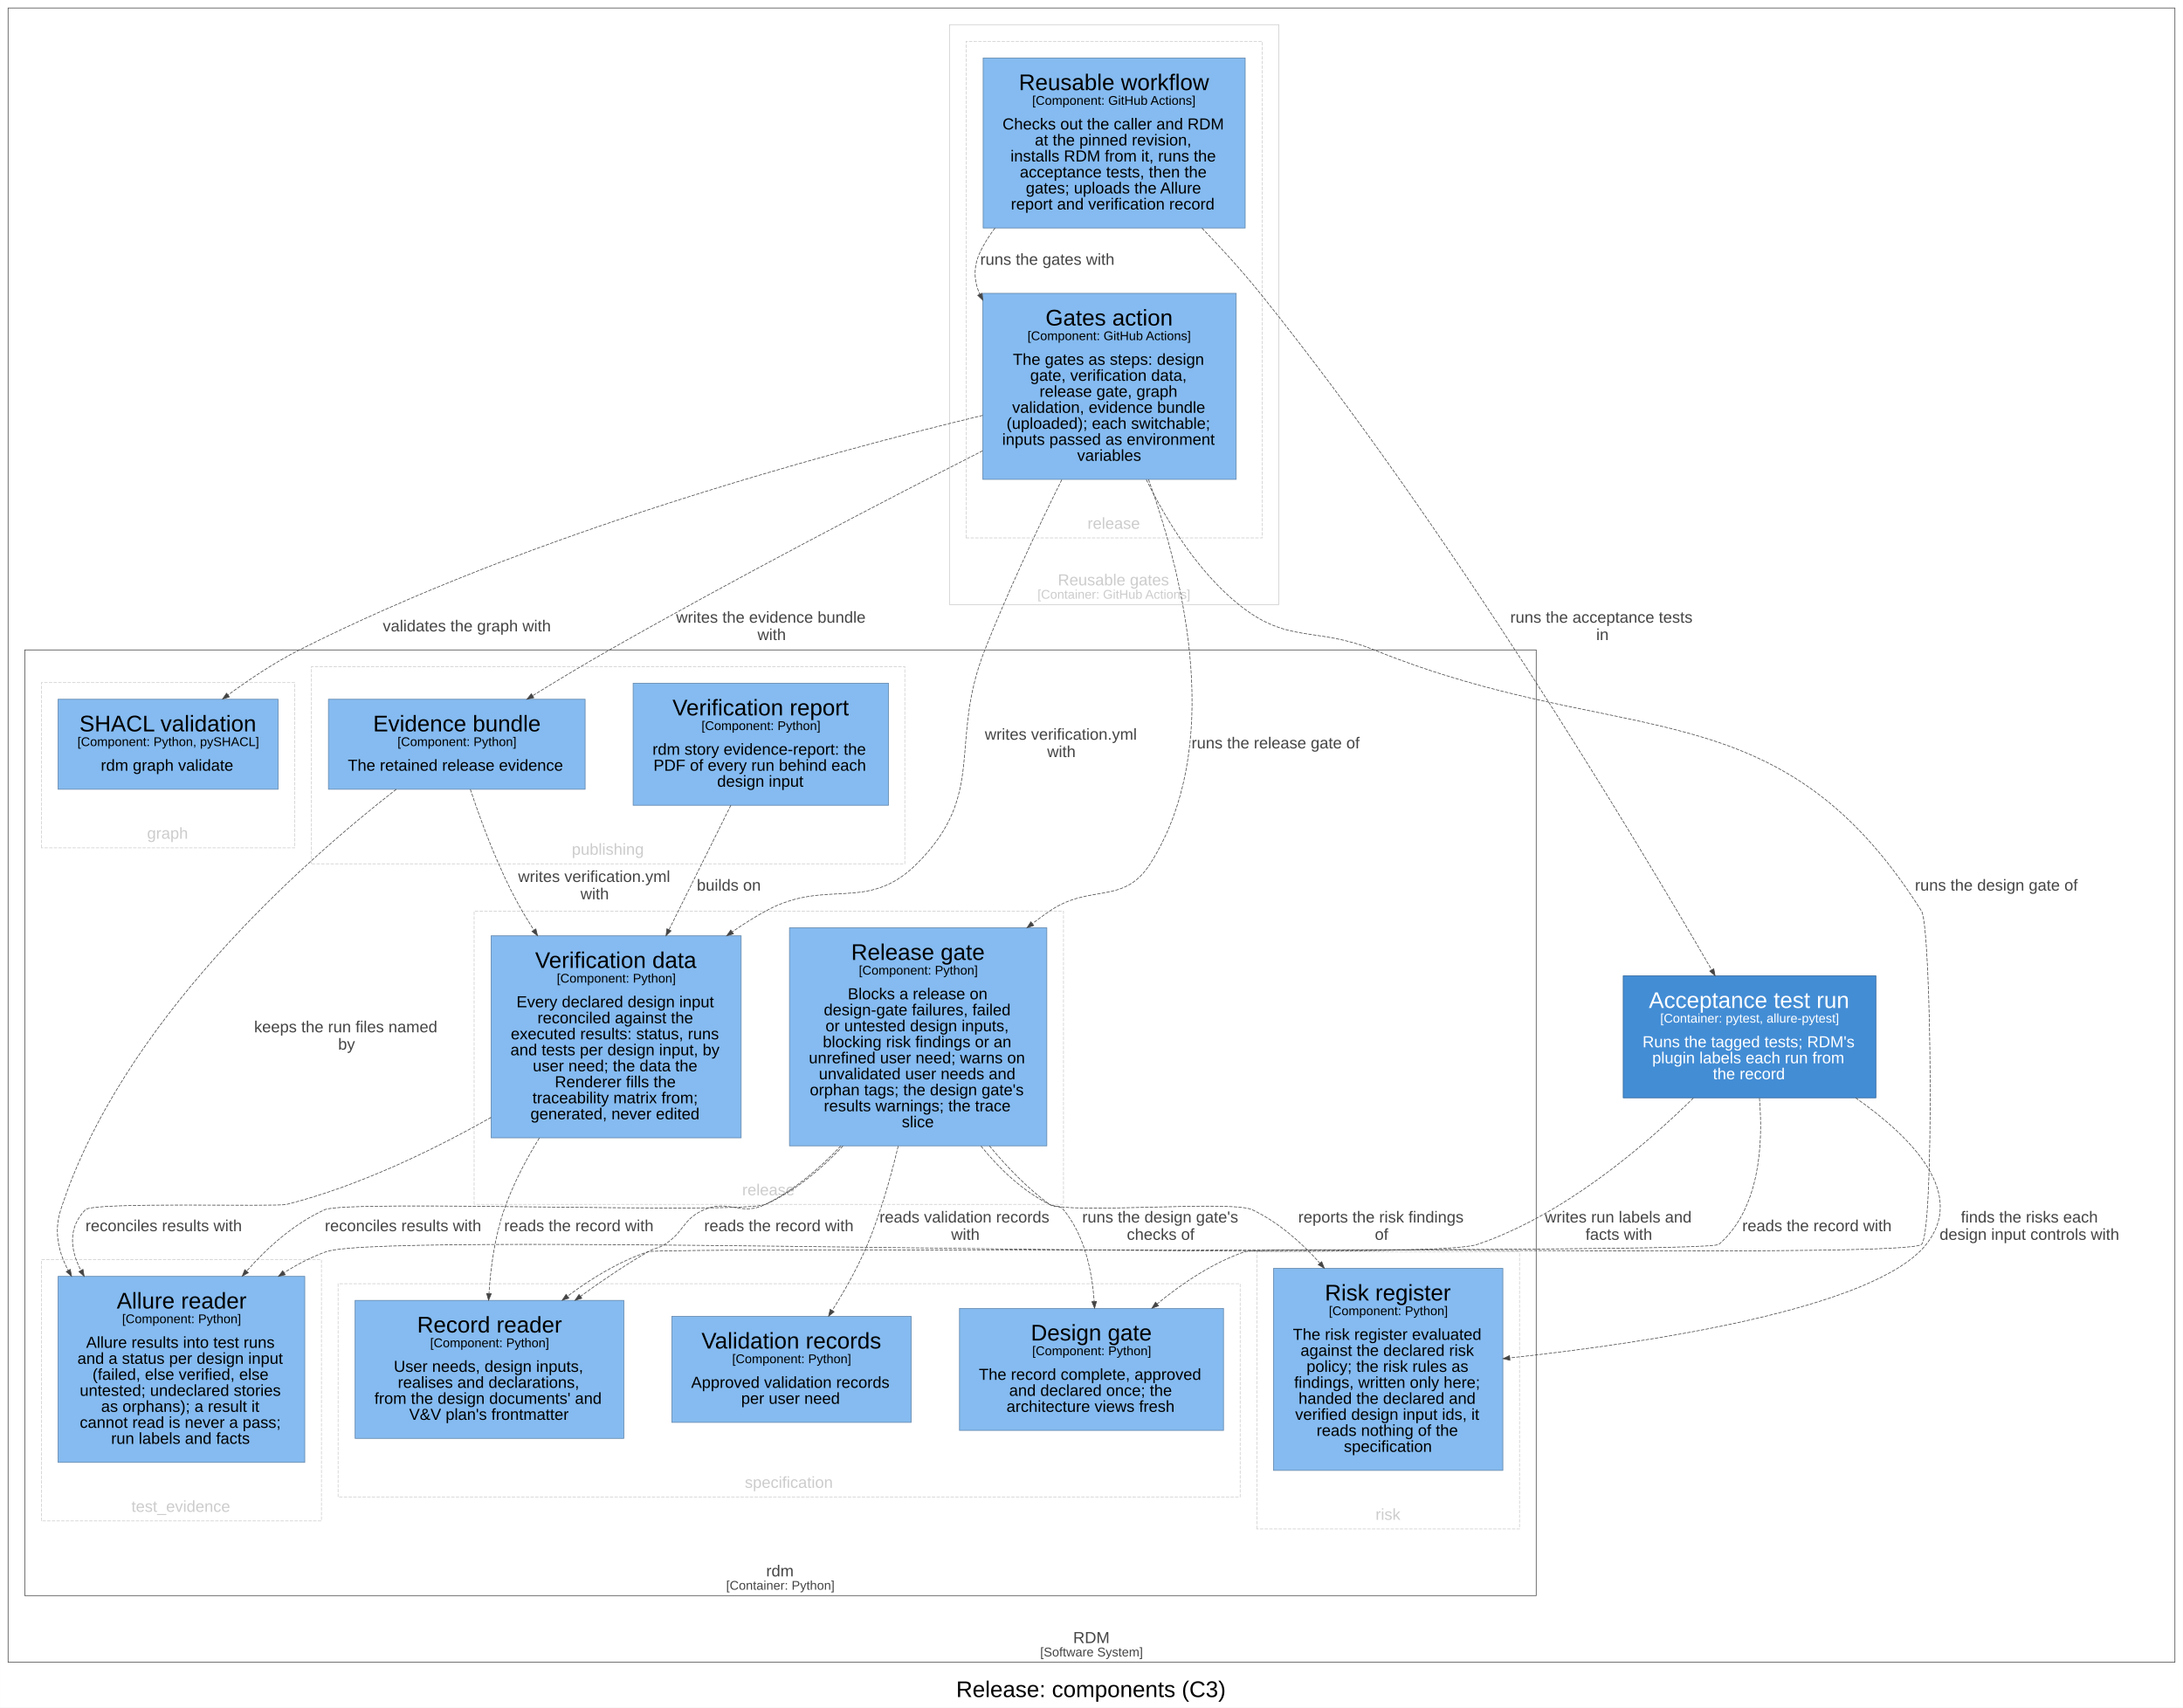
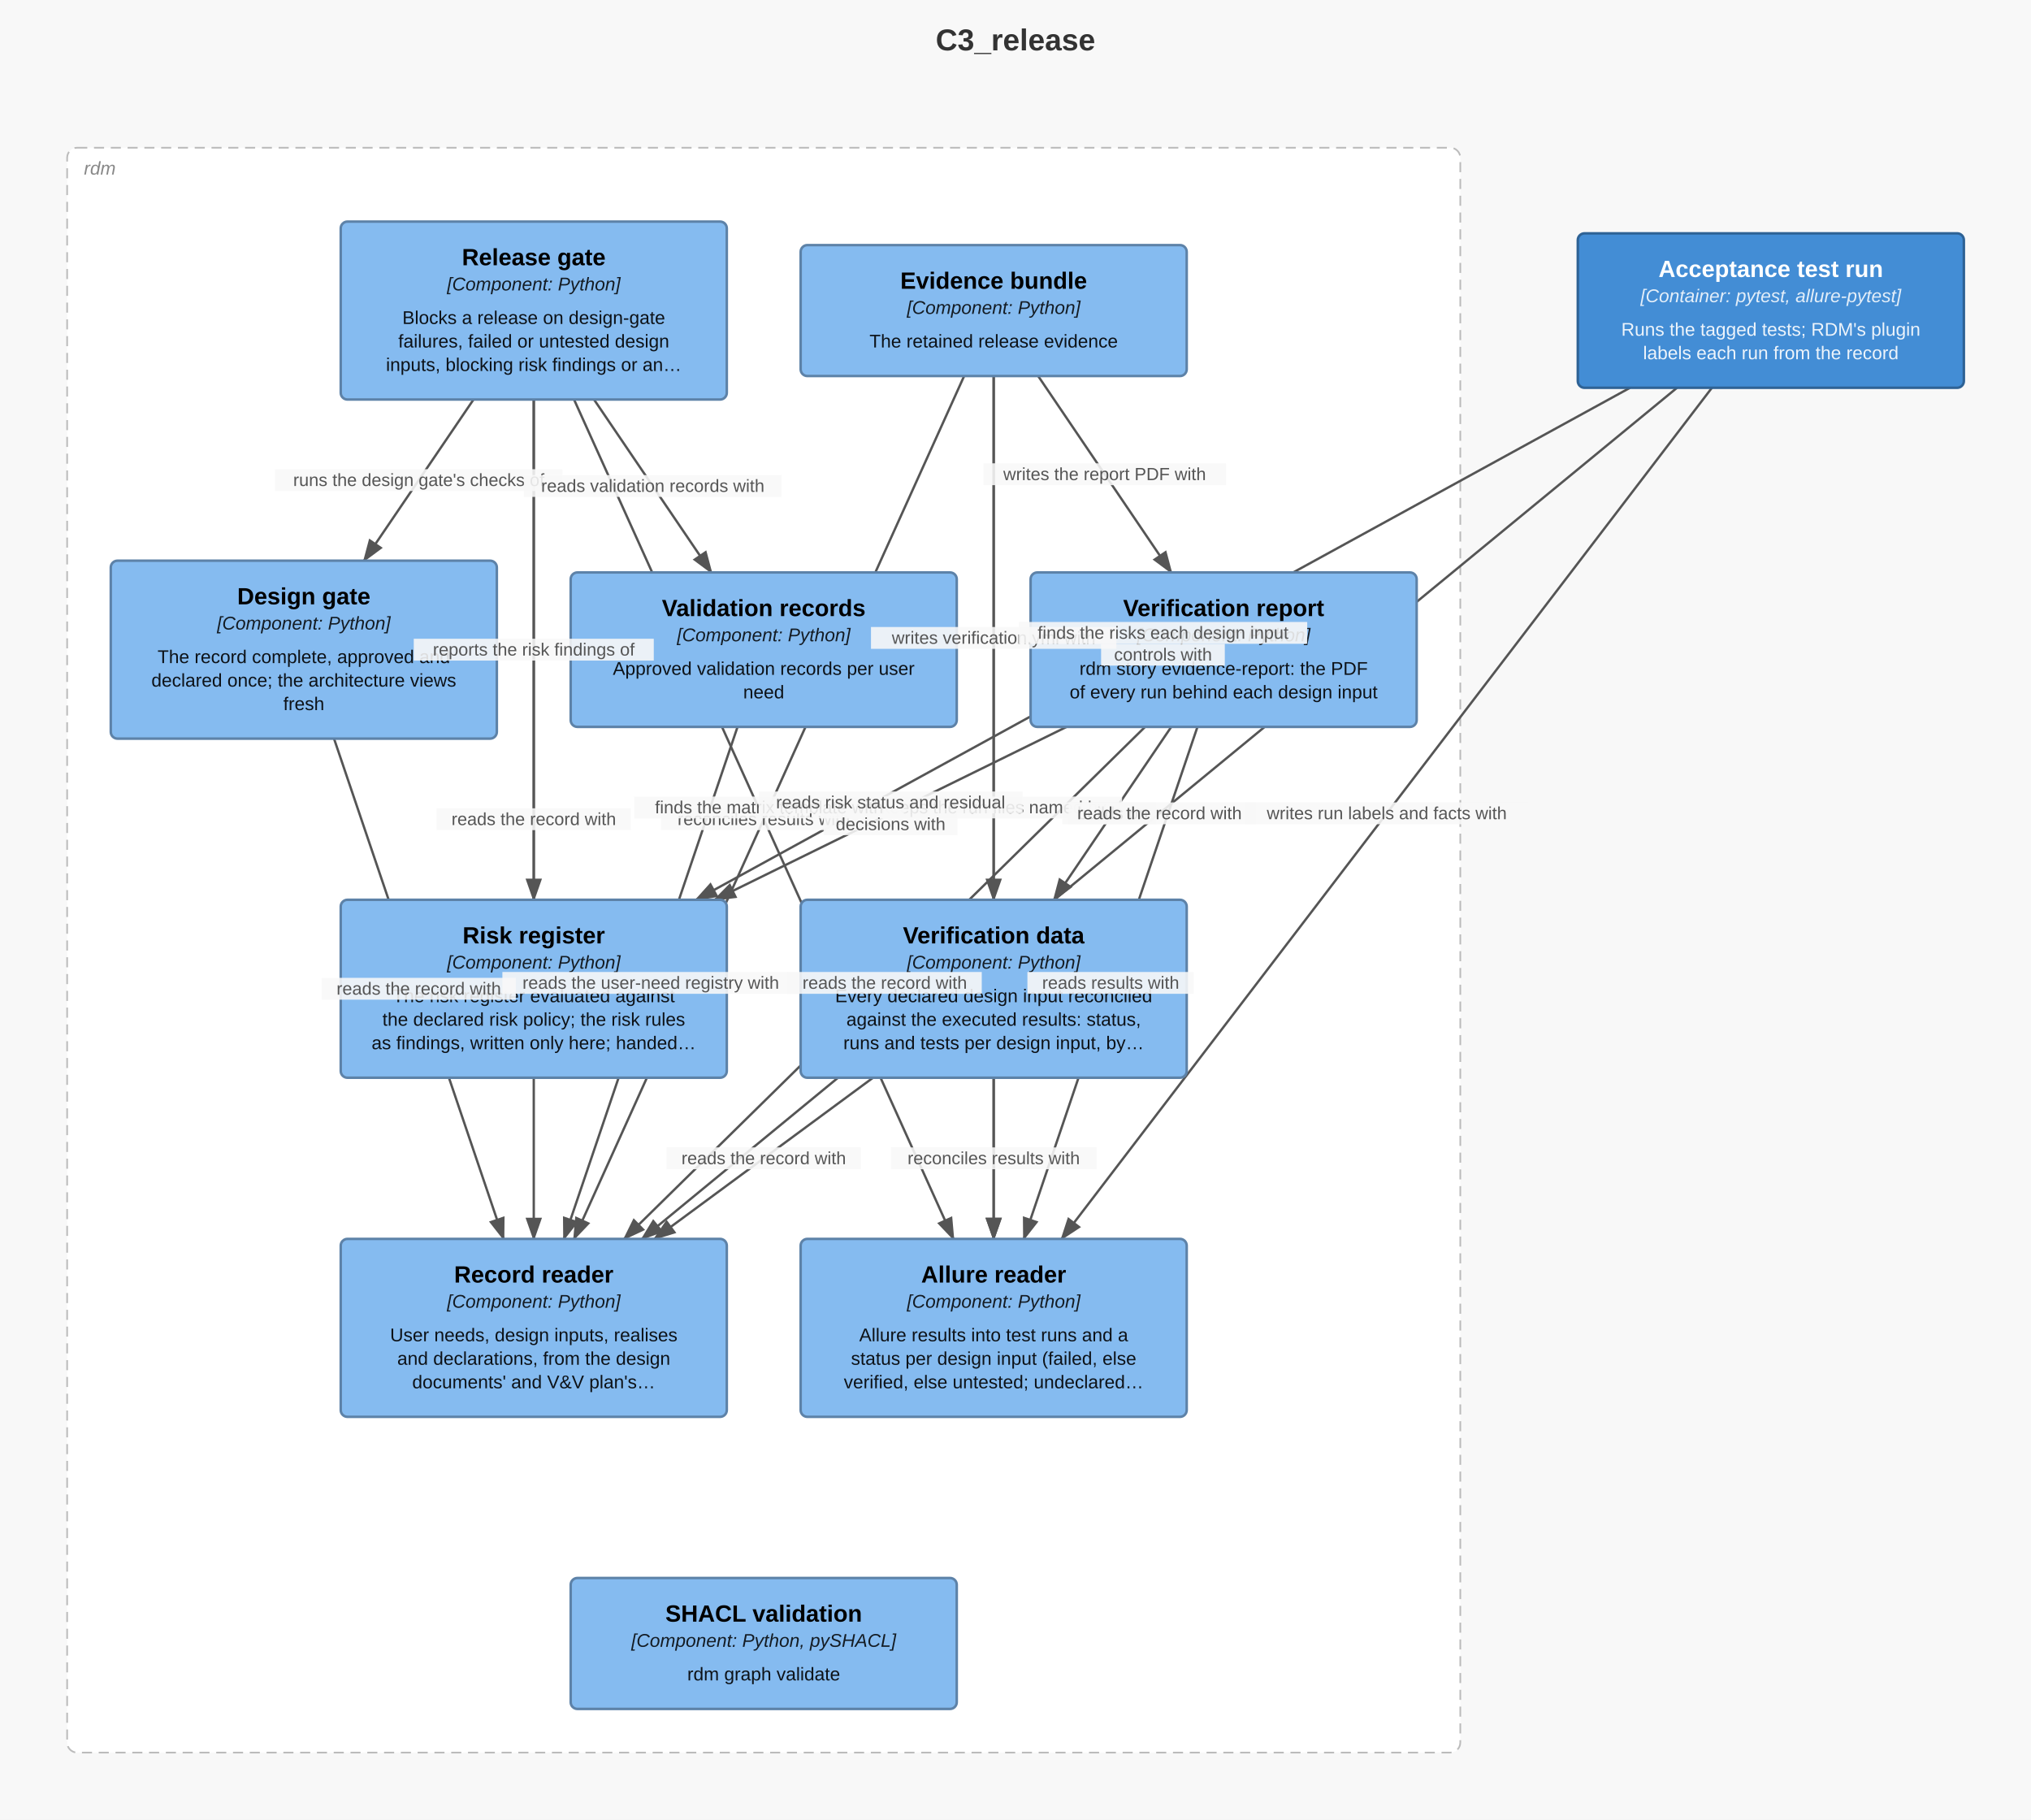
- <svg xmlns="http://www.w3.org/2000/svg" width="3274pt" height="2561pt" viewBox="0.00 0.00 3274.00 2561.20">
-   <g id="graph0" class="graph" transform="scale(1 1) rotate(0) translate(4 2557.2)">
-     <polygon fill="white" stroke="transparent" points="-4,4 -4,-2557.2 3270,-2557.2 3270,4 -4,4" />
-     <text text-anchor="start" x="1430" y="-11.8" font-family="Arial" font-size="34.00">Release: components (C3)</text>
-     <g id="clust1" class="cluster">
-       <polygon fill="none" stroke="#444444" points="8,-64 8,-2545.2 3258,-2545.2 3258,-64 8,-64" />
-       <text text-anchor="start" x="1605.5" y="-92.8" font-family="Arial" font-size="24.00" fill="#444444">RDM</text>
-       <text text-anchor="start" x="1556" y="-72.8" font-family="Arial" font-size="19.00" fill="#444444">[Software System]</text>
-     </g>
-     <g id="clust2" class="cluster">
-       <polygon fill="none" stroke="#444444" points="33,-164 33,-1582.4 2300,-1582.4 2300,-164 33,-164" />
-       <text text-anchor="start" x="1145" y="-192.8" font-family="Arial" font-size="24.00" fill="#444444">rdm</text>
-       <text text-anchor="start" x="1085" y="-172.8" font-family="Arial" font-size="19.00" fill="#444444">[Container: Python]</text>
-     </g>
-     <g id="clust3" class="cluster">
-       <polygon fill="none" stroke="#cccccc" stroke-dasharray="5,2" points="58,-1285.6 58,-1533.4 438,-1533.4 438,-1285.6 58,-1285.6" />
-       <text text-anchor="start" x="216.5" y="-1299.2" font-family="Arial" font-size="24.00" fill="#cccccc">graph</text>
-     </g>
-     <g id="clust4" class="cluster">
-       <polygon fill="none" stroke="#cccccc" stroke-dasharray="5,2" points="463,-1261.6 463,-1557.4 1353,-1557.4 1353,-1261.6 463,-1261.6" />
-       <text text-anchor="start" x="853.5" y="-1275.2" font-family="Arial" font-size="24.00" fill="#cccccc">publishing</text>
-     </g>
-     <g id="clust5" class="cluster">
-       <polygon fill="none" stroke="#cccccc" stroke-dasharray="5,2" points="707,-750.8 707,-1190.6 1591,-1190.6 1591,-750.8 707,-750.8" />
-       <text text-anchor="start" x="1109" y="-764.4" font-family="Arial" font-size="24.00" fill="#cccccc">release</text>
-     </g>
-     <g id="clust6" class="cluster">
-       <polygon fill="none" stroke="#cccccc" stroke-dasharray="5,2" points="1881,-264 1881,-679.8 2275,-679.8 2275,-264 1881,-264" />
-       <text text-anchor="start" x="2059" y="-277.6" font-family="Arial" font-size="24.00" fill="#cccccc">risk</text>
-     </g>
-     <g id="clust7" class="cluster">
-       <polygon fill="none" stroke="#cccccc" stroke-dasharray="5,2" points="503,-312 503,-631.8 1856,-631.8 1856,-312 503,-312" />
-       <text text-anchor="start" x="1113" y="-325.6" font-family="Arial" font-size="24.00" fill="#cccccc">specification</text>
-     </g>
-     <g id="clust8" class="cluster">
-       <polygon fill="none" stroke="#cccccc" stroke-dasharray="5,2" points="58,-276 58,-667.8 478,-667.8 478,-276 58,-276" />
-       <text text-anchor="start" x="193" y="-289.6" font-family="Arial" font-size="24.00" fill="#cccccc">test_evidence</text>
-     </g>
-     <g id="clust9" class="cluster">
-       <polygon fill="none" stroke="#cccccc" points="1420,-1650.4 1420,-2520.2 1914,-2520.2 1914,-1650.4 1420,-1650.4" />
-       <text text-anchor="start" x="1582.5" y="-1679.2" font-family="Arial" font-size="24.00" fill="#cccccc">Reusable gates</text>
-       <text text-anchor="start" x="1552" y="-1659.2" font-family="Arial" font-size="19.00" fill="#cccccc">[Container: GitHub Actions]</text>
-     </g>
-     <g id="clust10" class="cluster">
-       <polygon fill="none" stroke="#cccccc" stroke-dasharray="5,2" points="1445,-1750.4 1445,-2495.2 1889,-2495.2 1889,-1750.4 1445,-1750.4" />
-       <text text-anchor="start" x="1627" y="-1764" font-family="Arial" font-size="24.00" fill="#cccccc">release</text>
-     </g>
-     <g id="44" class="node">
-       <polygon fill="#85bbf0" stroke="#5d82a8" points="413,-1508.4 83,-1508.4 83,-1373.4 413,-1373.4 413,-1508.4" />
-       <text text-anchor="start" x="115" y="-1460.2" font-family="Arial" font-size="34.00" fill="#000000">SHACL validation</text>
-       <text text-anchor="start" x="112" y="-1438.2" font-family="Arial" font-size="19.00" fill="#000000">[Component: Python, pySHACL]</text>
-       <text text-anchor="start" x="147" y="-1401.2" font-family="Arial" font-size="24.00" fill="#000000">rdm graph validate</text>
-     </g>
-     <g id="35" class="node">
-       <polygon fill="#85bbf0" stroke="#5d82a8" points="873.5,-1508.4 488.5,-1508.4 488.5,-1373.4 873.5,-1373.4 873.5,-1508.4" />
-       <text text-anchor="start" x="555.5" y="-1460.2" font-family="Arial" font-size="34.00" fill="#000000">Evidence bundle</text>
-       <text text-anchor="start" x="592" y="-1438.2" font-family="Arial" font-size="19.00" fill="#000000">[Component: Python]</text>
-       <text text-anchor="start" x="517.5" y="-1401.2" font-family="Arial" font-size="24.00" fill="#000000">The retained release evidence</text>
-     </g>
-     <g id="20" class="node">
-       <polygon fill="#85bbf0" stroke="#5d82a8" points="1107.5,-1153.6 732.5,-1153.6 732.5,-850.6 1107.5,-850.6 1107.5,-1153.6" />
-       <text text-anchor="start" x="798.5" y="-1105.4" font-family="Arial" font-size="34.00" fill="#000000">Verification data</text>
-       <text text-anchor="start" x="831" y="-1083.4" font-family="Arial" font-size="19.00" fill="#000000">[Component: Python]</text>
-       <text text-anchor="start" x="770.5" y="-1046.4" font-family="Arial" font-size="24.00" fill="#000000">Every declared design input</text>
-       <text text-anchor="start" x="802" y="-1022.4" font-family="Arial" font-size="24.00" fill="#000000">reconciled against the</text>
-       <text text-anchor="start" x="762" y="-998.4" font-family="Arial" font-size="24.00" fill="#000000">executed results: status, runs</text>
-       <text text-anchor="start" x="761.5" y="-974.4" font-family="Arial" font-size="24.00" fill="#000000">and tests per design input, by</text>
-       <text text-anchor="start" x="795" y="-950.4" font-family="Arial" font-size="24.00" fill="#000000">user need; the data the</text>
-       <text text-anchor="start" x="828" y="-926.4" font-family="Arial" font-size="24.00" fill="#000000">Renderer fills the</text>
-       <text text-anchor="start" x="794.5" y="-902.4" font-family="Arial" font-size="24.00" fill="#000000">traceability matrix from;</text>
-       <text text-anchor="start" x="791.5" y="-878.4" font-family="Arial" font-size="24.00" fill="#000000">generated, never edited</text>
-     </g>
-     <g id="137" class="edge">
-       <path fill="none" stroke="#444444" stroke-dasharray="5,2" d="M701.34,-1373.3C717.57,-1324.3 742.59,-1256.87 773,-1201.6 780.21,-1188.5 788.18,-1175.29 796.57,-1162.24" />
-       <polygon fill="#444444" stroke="#444444" points="799.61,-1163.97 802.14,-1153.68 793.75,-1160.15 799.61,-1163.97" />
-       <text text-anchor="start" x="773" y="-1234.4" font-family="Arial" font-size="24.00" fill="#444444">writes verification.yml</text>
-       <text text-anchor="start" x="866.5" y="-1208.4" font-family="Arial" font-size="24.00" fill="#444444">with</text>
-     </g>
-     <g id="22" class="node">
-       <polygon fill="#85bbf0" stroke="#5d82a8" points="453,-642.8 83,-642.8 83,-363.8 453,-363.8 453,-642.8" />
-       <text text-anchor="start" x="171" y="-594.6" font-family="Arial" font-size="34.00" fill="#000000">Allure reader</text>
-       <text text-anchor="start" x="179" y="-572.6" font-family="Arial" font-size="19.00" fill="#000000">[Component: Python]</text>
-       <text text-anchor="start" x="125" y="-535.6" font-family="Arial" font-size="24.00" fill="#000000">Allure results into test runs</text>
-       <text text-anchor="start" x="112" y="-511.6" font-family="Arial" font-size="24.00" fill="#000000">and a status per design input</text>
-       <text text-anchor="start" x="134.5" y="-487.6" font-family="Arial" font-size="24.00" fill="#000000">(failed, else verified, else</text>
-       <text text-anchor="start" x="115.5" y="-463.6" font-family="Arial" font-size="24.00" fill="#000000">untested; undeclared stories</text>
-       <text text-anchor="start" x="147.5" y="-439.6" font-family="Arial" font-size="24.00" fill="#000000">as orphans); a result it</text>
-       <text text-anchor="start" x="115.5" y="-415.6" font-family="Arial" font-size="24.00" fill="#000000">cannot read is never a pass;</text>
-       <text text-anchor="start" x="162.5" y="-391.6" font-family="Arial" font-size="24.00" fill="#000000">run labels and facts</text>
-     </g>
-     <g id="194" class="edge">
-       <path fill="none" stroke="#444444" stroke-dasharray="5,2" d="M590.19,-1373.36C447.47,-1262.08 177.62,-1022.65 87,-742.8 76.7,-710.98 83.01,-680.09 98.23,-651.67" />
-       <polygon fill="#444444" stroke="#444444" points="101.3,-653.35 103.23,-642.93 95.23,-649.87 101.3,-653.35" />
-       <text text-anchor="start" x="377" y="-1008.9" font-family="Arial" font-size="24.00" fill="#444444">keeps the run files named</text>
-       <text text-anchor="start" x="503" y="-982.9" font-family="Arial" font-size="24.00" fill="#444444">by</text>
-     </g>
-     <g id="38" class="node">
-       <polygon fill="#85bbf0" stroke="#5d82a8" points="1328.5,-1532.4 945.5,-1532.4 945.5,-1349.4 1328.5,-1349.4 1328.5,-1532.4" />
-       <text text-anchor="start" x="1004.5" y="-1484.2" font-family="Arial" font-size="34.00" fill="#000000">Verification report</text>
-       <text text-anchor="start" x="1048" y="-1462.2" font-family="Arial" font-size="19.00" fill="#000000">[Component: Python]</text>
-       <text text-anchor="start" x="974.5" y="-1425.2" font-family="Arial" font-size="24.00" fill="#000000">rdm story evidence-report: the</text>
-       <text text-anchor="start" x="976" y="-1401.2" font-family="Arial" font-size="24.00" fill="#000000">PDF of every run behind each</text>
-       <text text-anchor="start" x="1071.5" y="-1377.2" font-family="Arial" font-size="24.00" fill="#000000">design input</text>
-     </g>
-     <g id="140" class="edge">
-       <path fill="none" stroke="#444444" stroke-dasharray="5,2" d="M1092.04,-1349.39C1065.3,-1295.57 1030.61,-1225.74 999.39,-1162.9" />
-       <polygon fill="#444444" stroke="#444444" points="1002.39,-1161.08 994.81,-1153.68 996.12,-1164.19 1002.39,-1161.08" />
-       <text text-anchor="start" x="1041" y="-1221.4" font-family="Arial" font-size="24.00" fill="#444444">builds on</text>
-     </g>
-     <g id="7" class="node">
-       <polygon fill="#85bbf0" stroke="#5d82a8" points="931.5,-606.8 528.5,-606.8 528.5,-399.8 931.5,-399.8 931.5,-606.8" />
-       <text text-anchor="start" x="621.5" y="-558.6" font-family="Arial" font-size="34.00" fill="#000000">Record reader</text>
-       <text text-anchor="start" x="641" y="-536.6" font-family="Arial" font-size="19.00" fill="#000000">[Component: Python]</text>
-       <text text-anchor="start" x="586.5" y="-499.6" font-family="Arial" font-size="24.00" fill="#000000">User needs, design inputs,</text>
-       <text text-anchor="start" x="592.5" y="-475.6" font-family="Arial" font-size="24.00" fill="#000000">realises and declarations,</text>
-       <text text-anchor="start" x="557.5" y="-451.6" font-family="Arial" font-size="24.00" fill="#000000">from the design documents' and</text>
-       <text text-anchor="start" x="609.5" y="-427.6" font-family="Arial" font-size="24.00" fill="#000000">V&amp;V plan's frontmatter</text>
-     </g>
-     <g id="220" class="edge">
-       <path fill="none" stroke="#444444" stroke-dasharray="5,2" d="M804.83,-850.38C783.98,-816.54 764.81,-779.69 752,-742.8 738.23,-703.15 731.89,-657.68 729.28,-617.16" />
-       <polygon fill="#444444" stroke="#444444" points="732.76,-616.75 728.69,-606.97 725.77,-617.15 732.76,-616.75" />
-       <text text-anchor="start" x="752" y="-710.6" font-family="Arial" font-size="24.00" fill="#444444">reads the record with</text>
-     </g>
-     <g id="159" class="edge">
-       <path fill="none" stroke="#444444" stroke-dasharray="5,2" d="M732.47,-881.29C643.28,-830.94 532.96,-777.85 426,-750.8 409.73,-746.68 135.71,-754.82 124,-742.8 98.01,-716.12 100.69,-683.9 117.14,-651.9" />
-       <polygon fill="#444444" stroke="#444444" points="120.35,-653.33 122.13,-642.89 114.23,-649.94 120.35,-653.33" />
-       <text text-anchor="start" x="124" y="-710.6" font-family="Arial" font-size="24.00" fill="#444444">reconciles results with</text>
-     </g>
-     <g id="21" class="node">
-       <polygon fill="#85bbf0" stroke="#5d82a8" points="1566,-1165.6 1180,-1165.6 1180,-838.6 1566,-838.6 1566,-1165.6" />
-       <text text-anchor="start" x="1272.5" y="-1117.4" font-family="Arial" font-size="34.00" fill="#000000">Release gate</text>
-       <text text-anchor="start" x="1284" y="-1095.4" font-family="Arial" font-size="19.00" fill="#000000">[Component: Python]</text>
-       <text text-anchor="start" x="1267.5" y="-1058.4" font-family="Arial" font-size="24.00" fill="#000000">Blocks a release on</text>
-       <text text-anchor="start" x="1231.5" y="-1034.4" font-family="Arial" font-size="24.00" fill="#000000">design-gate failures, failed</text>
-       <text text-anchor="start" x="1234" y="-1010.4" font-family="Arial" font-size="24.00" fill="#000000">or untested design inputs,</text>
-       <text text-anchor="start" x="1230" y="-986.4" font-family="Arial" font-size="24.00" fill="#000000">blocking risk findings or an</text>
-       <text text-anchor="start" x="1209" y="-962.4" font-family="Arial" font-size="24.00" fill="#000000">unrefined user need; warns on</text>
-       <text text-anchor="start" x="1224" y="-938.4" font-family="Arial" font-size="24.00" fill="#000000">unvalidated user needs and</text>
-       <text text-anchor="start" x="1210.5" y="-914.4" font-family="Arial" font-size="24.00" fill="#000000">orphan tags; the design gate's</text>
-       <text text-anchor="start" x="1231.5" y="-890.4" font-family="Arial" font-size="24.00" fill="#000000">results warnings; the trace</text>
-       <text text-anchor="start" x="1348.5" y="-866.4" font-family="Arial" font-size="24.00" fill="#000000">slice</text>
-     </g>
-     <g id="27" class="node">
-       <polygon fill="#85bbf0" stroke="#5d82a8" points="2250,-654.8 1906,-654.8 1906,-351.8 2250,-351.8 2250,-654.8" />
-       <text text-anchor="start" x="1983" y="-606.6" font-family="Arial" font-size="34.00" fill="#000000">Risk register</text>
-       <text text-anchor="start" x="1989" y="-584.6" font-family="Arial" font-size="19.00" fill="#000000">[Component: Python]</text>
-       <text text-anchor="start" x="1935" y="-547.6" font-family="Arial" font-size="24.00" fill="#000000">The risk register evaluated</text>
-       <text text-anchor="start" x="1946.5" y="-523.6" font-family="Arial" font-size="24.00" fill="#000000">against the declared risk</text>
-       <text text-anchor="start" x="1955.5" y="-499.6" font-family="Arial" font-size="24.00" fill="#000000">policy; the risk rules as</text>
-       <text text-anchor="start" x="1937" y="-475.6" font-family="Arial" font-size="24.00" fill="#000000">findings, written only here;</text>
-       <text text-anchor="start" x="1943.5" y="-451.6" font-family="Arial" font-size="24.00" fill="#000000">handed the declared and</text>
-       <text text-anchor="start" x="1938.5" y="-427.6" font-family="Arial" font-size="24.00" fill="#000000">verified design input ids, it</text>
-       <text text-anchor="start" x="1970.5" y="-403.6" font-family="Arial" font-size="24.00" fill="#000000">reads nothing of the</text>
-       <text text-anchor="start" x="2011.5" y="-379.6" font-family="Arial" font-size="24.00" fill="#000000">specification</text>
-     </g>
-     <g id="230" class="edge">
-       <path fill="none" stroke="#444444" stroke-dasharray="5,2" d="M1467.19,-838.28C1495.54,-803.33 1529.97,-770.89 1570,-750.8 1600.2,-735.64 1843.5,-757.34 1874,-742.8 1912.59,-724.41 1946.69,-694.89 1975.42,-662.78" />
-       <polygon fill="#444444" stroke="#444444" points="1978.27,-664.85 1982.23,-655.02 1973.01,-660.23 1978.27,-664.85" />
-       <text text-anchor="start" x="1943" y="-723.6" font-family="Arial" font-size="24.00" fill="#444444">reports the risk findings</text>
-       <text text-anchor="start" x="2058" y="-697.6" font-family="Arial" font-size="24.00" fill="#444444">of</text>
-     </g>
-     <g id="17" class="node">
-       <polygon fill="#85bbf0" stroke="#5d82a8" points="1362.5,-582.8 1003.5,-582.8 1003.5,-423.8 1362.5,-423.8 1362.5,-582.8" />
-       <text text-anchor="start" x="1048" y="-534.6" font-family="Arial" font-size="34.00" fill="#000000">Validation records</text>
-       <text text-anchor="start" x="1094" y="-512.6" font-family="Arial" font-size="19.00" fill="#000000">[Component: Python]</text>
-       <text text-anchor="start" x="1032.5" y="-475.6" font-family="Arial" font-size="24.00" fill="#000000">Approved validation records</text>
-       <text text-anchor="start" x="1107.5" y="-451.6" font-family="Arial" font-size="24.00" fill="#000000">per user need</text>
-     </g>
-     <g id="231" class="edge">
-       <path fill="none" stroke="#444444" stroke-dasharray="5,2" d="M1343.06,-838.22C1331.52,-789.79 1316.34,-737.27 1297,-690.8 1282.93,-657 1263.28,-622.19 1244.24,-591.93" />
-       <polygon fill="#444444" stroke="#444444" points="1246.95,-589.66 1238.63,-583.1 1241.04,-593.42 1246.95,-589.66" />
-       <text text-anchor="start" x="1315" y="-723.6" font-family="Arial" font-size="24.00" fill="#444444">reads validation records</text>
-       <text text-anchor="start" x="1422.5" y="-697.6" font-family="Arial" font-size="24.00" fill="#444444">with</text>
-     </g>
-     <g id="211" class="edge">
-       <path fill="none" stroke="#444444" stroke-dasharray="5,2" d="M1257.03,-838.41C1224.47,-803.91 1186.26,-771.65 1144,-750.8 1107.19,-732.64 1089.73,-758.96 1052,-742.8 1019.87,-729.04 1022.46,-709.62 993,-690.8 982.77,-684.27 978.5,-685.88 968,-679.8 933.9,-660.05 898.86,-636.37 866.51,-612.89" />
-       <polygon fill="#444444" stroke="#444444" points="868.48,-610 858.34,-606.93 864.35,-615.66 868.48,-610" />
-       <text text-anchor="start" x="1052" y="-710.6" font-family="Arial" font-size="24.00" fill="#444444">reads the record with</text>
-     </g>
-     <g id="9" class="node">
-       <polygon fill="#85bbf0" stroke="#5d82a8" points="1831,-594.8 1435,-594.8 1435,-411.8 1831,-411.8 1831,-594.8" />
-       <text text-anchor="start" x="1542" y="-546.6" font-family="Arial" font-size="34.00" fill="#000000">Design gate</text>
-       <text text-anchor="start" x="1544" y="-524.6" font-family="Arial" font-size="19.00" fill="#000000">[Component: Python]</text>
-       <text text-anchor="start" x="1464" y="-487.6" font-family="Arial" font-size="24.00" fill="#000000">The record complete, approved</text>
-       <text text-anchor="start" x="1509.5" y="-463.6" font-family="Arial" font-size="24.00" fill="#000000">and declared once; the</text>
-       <text text-anchor="start" x="1505.5" y="-439.6" font-family="Arial" font-size="24.00" fill="#000000">architecture views fresh</text>
-     </g>
-     <g id="228" class="edge">
-       <path fill="none" stroke="#444444" stroke-dasharray="5,2" d="M1479.87,-838.53C1506.46,-806.39 1536.92,-775.12 1570,-750.8 1578.05,-744.88 1584.64,-750.5 1591,-742.8 1622.37,-704.83 1633.83,-651.66 1637.02,-605.16" />
-       <polygon fill="#444444" stroke="#444444" points="1640.53,-605.22 1637.6,-595.04 1633.54,-604.83 1640.53,-605.22" />
-       <text text-anchor="start" x="1619" y="-723.6" font-family="Arial" font-size="24.00" fill="#444444">runs the design gate's</text>
-       <text text-anchor="start" x="1686" y="-697.6" font-family="Arial" font-size="24.00" fill="#444444">checks of</text>
-     </g>
-     <g id="229" class="edge">
-       <path fill="none" stroke="#444444" stroke-dasharray="5,2" d="M1260.22,-838.42C1227.18,-803.11 1187.95,-770.48 1144,-750.8 1110.48,-735.79 516.46,-757.93 483,-742.8 438.07,-722.48 398.52,-687.73 365.99,-650.94" />
-       <polygon fill="#444444" stroke="#444444" points="368.36,-648.33 359.16,-643.07 363.07,-652.92 368.36,-648.33" />
-       <text text-anchor="start" x="483" y="-710.6" font-family="Arial" font-size="24.00" fill="#444444">reconciles results with</text>
-     </g>
-     <g id="51" class="node">
-       <polygon fill="#85bbf0" stroke="#5d82a8" points="1863.5,-2470.2 1470.5,-2470.2 1470.5,-2215.2 1863.5,-2215.2 1863.5,-2470.2" />
-       <text text-anchor="start" x="1524" y="-2422" font-family="Arial" font-size="34.00" fill="#000000">Reusable workflow</text>
-       <text text-anchor="start" x="1544" y="-2400" font-family="Arial" font-size="19.00" fill="#000000">[Component: GitHub Actions]</text>
-       <text text-anchor="start" x="1499.5" y="-2363" font-family="Arial" font-size="24.00" fill="#000000">Checks out the caller and RDM</text>
-       <text text-anchor="start" x="1548" y="-2339" font-family="Arial" font-size="24.00" fill="#000000">at the pinned revision,</text>
-       <text text-anchor="start" x="1511.5" y="-2315" font-family="Arial" font-size="24.00" fill="#000000">installs RDM from it, runs the</text>
-       <text text-anchor="start" x="1525.5" y="-2291" font-family="Arial" font-size="24.00" fill="#000000">acceptance tests, then the</text>
-       <text text-anchor="start" x="1534.5" y="-2267" font-family="Arial" font-size="24.00" fill="#000000">gates; uploads the Allure</text>
-       <text text-anchor="start" x="1512" y="-2243" font-family="Arial" font-size="24.00" fill="#000000">report and verification record</text>
-     </g>
-     <g id="52" class="node">
-       <polygon fill="#85bbf0" stroke="#5d82a8" points="1850,-2117.2 1470,-2117.2 1470,-1838.2 1850,-1838.2 1850,-2117.2" />
-       <text text-anchor="start" x="1564" y="-2069" font-family="Arial" font-size="34.00" fill="#000000">Gates action</text>
-       <text text-anchor="start" x="1537" y="-2047" font-family="Arial" font-size="19.00" fill="#000000">[Component: GitHub Actions]</text>
-       <text text-anchor="start" x="1515" y="-2010" font-family="Arial" font-size="24.00" fill="#000000">The gates as steps: design</text>
-       <text text-anchor="start" x="1541" y="-1986" font-family="Arial" font-size="24.00" fill="#000000">gate, verification data,</text>
-       <text text-anchor="start" x="1555" y="-1962" font-family="Arial" font-size="24.00" fill="#000000">release gate, graph</text>
-       <text text-anchor="start" x="1514" y="-1938" font-family="Arial" font-size="24.00" fill="#000000">validation, evidence bundle</text>
-       <text text-anchor="start" x="1505.5" y="-1914" font-family="Arial" font-size="24.00" fill="#000000">(uploaded); each switchable;</text>
-       <text text-anchor="start" x="1499" y="-1890" font-family="Arial" font-size="24.00" fill="#000000">inputs passed as environment</text>
-       <text text-anchor="start" x="1611.5" y="-1866" font-family="Arial" font-size="24.00" fill="#000000">variables</text>
-     </g>
-     <g id="135" class="edge">
-       <path fill="none" stroke="#444444" stroke-dasharray="5,2" d="M1488.23,-2215.13C1479.6,-2203.84 1472.04,-2191.85 1466,-2179.2 1455.41,-2157.03 1456.64,-2135.77 1465.41,-2115.93" />
-       <polygon fill="#444444" stroke="#444444" points="1468.58,-2117.42 1469.96,-2106.92 1462.33,-2114.27 1468.58,-2117.42" />
-       <text text-anchor="start" x="1466" y="-2160" font-family="Arial" font-size="24.00" fill="#444444">runs the gates with</text>
-     </g>
-     <g id="48" class="node">
-       <polygon fill="#438dd5" stroke="#2e6295" points="2809.5,-1093.6 2430.5,-1093.6 2430.5,-910.6 2809.5,-910.6 2809.5,-1093.6" />
-       <text text-anchor="start" x="2469" y="-1045.4" font-family="Arial" font-size="34.00" fill="#ffffff">Acceptance test run</text>
-       <text text-anchor="start" x="2486" y="-1023.4" font-family="Arial" font-size="19.00" fill="#ffffff">[Container: pytest, allure-pytest]</text>
-       <text text-anchor="start" x="2459.5" y="-986.4" font-family="Arial" font-size="24.00" fill="#ffffff">Runs the tagged tests; RDM's</text>
-       <text text-anchor="start" x="2474" y="-962.4" font-family="Arial" font-size="24.00" fill="#ffffff">plugin labels each run from</text>
-       <text text-anchor="start" x="2565" y="-938.4" font-family="Arial" font-size="24.00" fill="#ffffff">the record</text>
-     </g>
-     <g id="178" class="edge">
-       <path fill="none" stroke="#444444" stroke-dasharray="5,2" d="M1798.77,-2215.01C1828.63,-2184.05 1859.37,-2150.28 1886,-2117.2 2169.37,-1765.19 2447.14,-1302.64 2563.26,-1102.49" />
-       <polygon fill="#444444" stroke="#444444" points="2566.34,-1104.14 2568.33,-1093.74 2560.29,-1100.63 2566.34,-1104.14" />
-       <text text-anchor="start" x="2261" y="-1623.2" font-family="Arial" font-size="24.00" fill="#444444">runs the acceptance tests</text>
-       <text text-anchor="start" x="2390" y="-1597.2" font-family="Arial" font-size="24.00" fill="#444444">in</text>
-     </g>
-     <g id="174" class="edge">
-       <path fill="none" stroke="#444444" stroke-dasharray="5,2" d="M1469.84,-1934.18C1224.56,-1875.09 788.62,-1755.51 445,-1582.4 407.99,-1563.76 370.26,-1538.62 337.85,-1514.76" />
-       <polygon fill="#444444" stroke="#444444" points="339.84,-1511.88 329.73,-1508.73 335.67,-1517.5 339.84,-1511.88" />
-       <text text-anchor="start" x="570" y="-1610.2" font-family="Arial" font-size="24.00" fill="#444444">validates the graph with</text>
-     </g>
-     <g id="176" class="edge">
-       <path fill="none" stroke="#444444" stroke-dasharray="5,2" d="M1469.72,-1881.07C1316.99,-1803.26 1097.81,-1689.23 910,-1582.4 872.09,-1560.84 831.32,-1536.28 794.84,-1513.8" />
-       <polygon fill="#444444" stroke="#444444" points="796.5,-1510.71 786.16,-1508.43 792.83,-1516.66 796.5,-1510.71" />
-       <text text-anchor="start" x="1010" y="-1623.2" font-family="Arial" font-size="24.00" fill="#444444">writes the evidence bundle</text>
-       <text text-anchor="start" x="1132" y="-1597.2" font-family="Arial" font-size="24.00" fill="#444444">with</text>
-     </g>
-     <g id="171" class="edge">
-       <path fill="none" stroke="#444444" stroke-dasharray="5,2" d="M1588.46,-1837.75C1551.48,-1763.13 1507.09,-1668.92 1473,-1582.4 1418.15,-1443.2 1477.04,-1367.14 1371,-1261.6 1296.08,-1187.03 1236.77,-1241.28 1144,-1190.6 1127.23,-1181.44 1110.54,-1170.91 1094.28,-1159.62" />
-       <polygon fill="#444444" stroke="#444444" points="1096,-1156.55 1085.81,-1153.65 1091.97,-1162.27 1096,-1156.55" />
-       <text text-anchor="start" x="1473" y="-1447.7" font-family="Arial" font-size="24.00" fill="#444444">writes verification.yml</text>
-       <text text-anchor="start" x="1566.5" y="-1421.7" font-family="Arial" font-size="24.00" fill="#444444">with</text>
-     </g>
-     <g id="234" class="edge">
-       <path fill="none" stroke="#444444" stroke-dasharray="5,2" d="M1718.54,-1838.09C1773.38,-1684.68 1831.77,-1436.09 1721,-1261.6 1681.25,-1198.99 1631.2,-1232.48 1570,-1190.6 1561.44,-1184.74 1552.89,-1178.5 1544.43,-1172" />
-       <polygon fill="#444444" stroke="#444444" points="1546.37,-1169.08 1536.33,-1165.69 1542.06,-1174.6 1546.37,-1169.08" />
-       <text text-anchor="start" x="1783" y="-1434.7" font-family="Arial" font-size="24.00" fill="#444444">runs the release gate of</text>
-     </g>
-     <g id="232" class="edge">
-       <path fill="none" stroke="#444444" stroke-dasharray="5,2" d="M1715.17,-1837.86C1747.14,-1772.99 1793.21,-1699.44 1854,-1650.4 1928.06,-1590.66 1968.79,-1618.07 2057,-1582.4 2431.83,-1430.84 2662.29,-1532.56 2878,-1190.6 2892.81,-1167.12 2897.53,-710.54 2878,-690.8 2858.17,-670.75 1889.66,-688.97 1863,-679.8 1815.22,-663.36 1769.48,-632.75 1731.55,-601.63" />
-       <polygon fill="#444444" stroke="#444444" points="1733.5,-598.7 1723.57,-594.99 1729.02,-604.08 1733.5,-598.7" />
-       <text text-anchor="start" x="2868" y="-1221.4" font-family="Arial" font-size="24.00" fill="#444444">runs the design gate of</text>
-     </g>
-     <g id="151" class="edge">
-       <path fill="none" stroke="#444444" stroke-dasharray="5,2" d="M2779.15,-910.52C2866.14,-849.38 2945.08,-766.35 2885,-690.8 2808.46,-594.55 2473.98,-543.67 2260.38,-520.49" />
-       <polygon fill="#444444" stroke="#444444" points="2260.62,-516.99 2250.3,-519.41 2259.87,-523.95 2260.62,-516.99" />
-       <text text-anchor="start" x="2937" y="-723.6" font-family="Arial" font-size="24.00" fill="#444444">finds the risks each</text>
-       <text text-anchor="start" x="2905" y="-697.6" font-family="Arial" font-size="24.00" fill="#444444">design input controls with</text>
-     </g>
-     <g id="208" class="edge">
-       <path fill="none" stroke="#444444" stroke-dasharray="5,2" d="M2634.84,-910.24C2640.72,-839.11 2634.85,-743.66 2574,-690.8 2557.16,-676.17 989.17,-686.84 968,-679.8 924.98,-665.49 883.31,-640.16 847.19,-613.13" />
-       <polygon fill="#444444" stroke="#444444" points="849.17,-610.23 839.09,-606.97 844.93,-615.81 849.17,-610.23" />
-       <text text-anchor="start" x="2609" y="-710.6" font-family="Arial" font-size="24.00" fill="#444444">reads the record with</text>
-     </g>
-     <g id="158" class="edge">
-       <path fill="none" stroke="#444444" stroke-dasharray="5,2" d="M2535.72,-910.3C2459.48,-835.3 2339.83,-734.34 2212,-690.8 2121.18,-659.86 575.35,-712.09 485,-679.8 463.24,-672.02 442.06,-661.06 421.99,-648.35" />
-       <polygon fill="#444444" stroke="#444444" points="423.76,-645.32 413.47,-642.81 419.94,-651.19 423.76,-645.32" />
-       <text text-anchor="start" x="2313" y="-723.6" font-family="Arial" font-size="24.00" fill="#444444">writes run labels and</text>
-       <text text-anchor="start" x="2374" y="-697.6" font-family="Arial" font-size="24.00" fill="#444444">facts with</text>
-     </g>
+ <svg xmlns="http://www.w3.org/2000/svg" width="1210" height="1084" viewBox="0 0 1210 1084" font-family="Arial, sans-serif">
+   <defs>
+     <marker id="arrow" markerWidth="10" markerHeight="7" refX="9" refY="3.5" orient="auto">
+       <polygon points="0 0, 10 3.5, 0 7" fill="#555555" />
+     </marker>
+     <marker id="arrow-added" markerWidth="10" markerHeight="7" refX="9" refY="3.5" orient="auto">
+       <polygon points="0 0, 10 3.5, 0 7" fill="#2e7d32" />
+     </marker>
+     <marker id="arrow-removed" markerWidth="10" markerHeight="7" refX="9" refY="3.5" orient="auto">
+       <polygon points="0 0, 10 3.5, 0 7" fill="#c62828" />
+     </marker>
+   </defs>
+   <rect width="1210" height="1084" fill="#f8f8f8" />
+   <text x="605" y="30" font-size="18" font-weight="bold" fill="#333333" text-anchor="middle">C3_release</text>
+   <g transform="translate(66,132)">
+     <rect x="-26" y="-44" width="830" height="956" fill="#ffffff" stroke="#bbbbbb" stroke-width="1" stroke-dasharray="6,4" rx="6" />
+     <text x="-16" y="-28" font-size="11" fill="#888888" font-style="italic">rdm</text>
+     <line x1="133.0" y1="308.0" x2="234.0" y2="606.0" stroke="#555555" stroke-width="1.4" marker-end="url(#arrow)" />
+     <line x1="373.4" y1="301.0" x2="270.0" y2="606.0" stroke="#555555" stroke-width="1.4" marker-end="url(#arrow)" />
+     <line x1="526.0" y1="510.0" x2="526.0" y2="606.0" stroke="#555555" stroke-width="1.4" marker-end="url(#arrow)" />
+     <line x1="454.1" y1="510.0" x2="323.9" y2="606.0" stroke="#555555" stroke-width="1.4" marker-end="url(#arrow)" />
+     <line x1="252.0" y1="106.0" x2="252.0" y2="606.0" stroke="#555555" stroke-width="1.4" marker-end="url(#arrow)" />
+     <line x1="216.1" y1="106.0" x2="150.9" y2="202.0" stroke="#555555" stroke-width="1.4" marker-end="url(#arrow)" />
+     <line x1="276.0" y1="106.0" x2="502.0" y2="606.0" stroke="#555555" stroke-width="1.4" marker-end="url(#arrow)" />
+     <line x1="252.0" y1="106.0" x2="252.0" y2="404.0" stroke="#555555" stroke-width="1.4" marker-end="url(#arrow)" />
+     <line x1="287.9" y1="106.0" x2="357.8" y2="209.0" stroke="#555555" stroke-width="1.4" marker-end="url(#arrow)" />
+     <line x1="526.0" y1="92.0" x2="526.0" y2="404.0" stroke="#555555" stroke-width="1.4" marker-end="url(#arrow)" />
+     <line x1="552.5" y1="92.0" x2="631.8" y2="209.0" stroke="#555555" stroke-width="1.4" marker-end="url(#arrow)" />
+     <line x1="526.0" y1="92.0" x2="526.0" y2="606.0" stroke="#555555" stroke-width="1.4" marker-end="url(#arrow)" />
+     <line x1="508.4" y1="92.0" x2="276.0" y2="606.0" stroke="#555555" stroke-width="1.4" marker-end="url(#arrow)" />
+     <line x1="631.8" y1="301.0" x2="561.9" y2="404.0" stroke="#555555" stroke-width="1.4" marker-end="url(#arrow)" />
+     <line x1="569.4" y1="301.0" x2="359.8" y2="404.0" stroke="#555555" stroke-width="1.4" marker-end="url(#arrow)" />
+     <line x1="647.4" y1="301.0" x2="544.0" y2="606.0" stroke="#555555" stroke-width="1.4" marker-end="url(#arrow)" />
+     <line x1="616.2" y1="301.0" x2="305.9" y2="606.0" stroke="#555555" stroke-width="1.4" marker-end="url(#arrow)" />
+     <line x1="905.1" y1="99.0" x2="348.7" y2="404.0" stroke="#555555" stroke-width="1.4" marker-end="url(#arrow)" />
+     <line x1="953.9" y1="99.0" x2="566.5" y2="606.0" stroke="#555555" stroke-width="1.4" marker-end="url(#arrow)" />
+     <line x1="933.1" y1="99.0" x2="316.5" y2="606.0" stroke="#555555" stroke-width="1.4" marker-end="url(#arrow)" />
+     <rect x="137" y="606" width="230" height="106" rx="4" ry="4" fill="#85bbf0" stroke="#5D82A8" stroke-width="1.5" />
+     <text x="252" y="632" font-size="14" font-weight="bold" fill="#000000" text-anchor="middle">Record reader</text>
+     <text x="252" y="647" font-size="11" font-style="italic" fill="#000000" opacity="0.85" text-anchor="middle">[Component: Python]</text>
+     <text x="252" y="667" font-size="11" fill="#000000" opacity="0.9" text-anchor="middle">User needs, design inputs, realises</text>
+     <text x="252" y="681" font-size="11" fill="#000000" opacity="0.9" text-anchor="middle">and declarations, from the design</text>
+     <text x="252" y="695" font-size="11" fill="#000000" opacity="0.9" text-anchor="middle">documents' and V&amp;V plan's…</text>
+     <rect x="0" y="202" width="230" height="106" rx="4" ry="4" fill="#85bbf0" stroke="#5D82A8" stroke-width="1.5" />
+     <text x="115" y="228" font-size="14" font-weight="bold" fill="#000000" text-anchor="middle">Design gate</text>
+     <text x="115" y="243" font-size="11" font-style="italic" fill="#000000" opacity="0.85" text-anchor="middle">[Component: Python]</text>
+     <text x="115" y="263" font-size="11" fill="#000000" opacity="0.9" text-anchor="middle">The record complete, approved and</text>
+     <text x="115" y="277" font-size="11" fill="#000000" opacity="0.9" text-anchor="middle">declared once; the architecture views</text>
+     <text x="115" y="291" font-size="11" fill="#000000" opacity="0.9" text-anchor="middle">fresh</text>
+     <rect x="274" y="209" width="230" height="92" rx="4" ry="4" fill="#85bbf0" stroke="#5D82A8" stroke-width="1.5" />
+     <text x="389" y="235" font-size="14" font-weight="bold" fill="#000000" text-anchor="middle">Validation records</text>
+     <text x="389" y="250" font-size="11" font-style="italic" fill="#000000" opacity="0.85" text-anchor="middle">[Component: Python]</text>
+     <text x="389" y="270" font-size="11" fill="#000000" opacity="0.9" text-anchor="middle">Approved validation records per user</text>
+     <text x="389" y="284" font-size="11" fill="#000000" opacity="0.9" text-anchor="middle">need</text>
+     <rect x="411" y="404" width="230" height="106" rx="4" ry="4" fill="#85bbf0" stroke="#5D82A8" stroke-width="1.5" />
+     <text x="526" y="430" font-size="14" font-weight="bold" fill="#000000" text-anchor="middle">Verification data</text>
+     <text x="526" y="445" font-size="11" font-style="italic" fill="#000000" opacity="0.85" text-anchor="middle">[Component: Python]</text>
+     <text x="526" y="465" font-size="11" fill="#000000" opacity="0.9" text-anchor="middle">Every declared design input reconciled</text>
+     <text x="526" y="479" font-size="11" fill="#000000" opacity="0.9" text-anchor="middle">against the executed results: status,</text>
+     <text x="526" y="493" font-size="11" fill="#000000" opacity="0.9" text-anchor="middle">runs and tests per design input, by…</text>
+     <rect x="137" y="0" width="230" height="106" rx="4" ry="4" fill="#85bbf0" stroke="#5D82A8" stroke-width="1.5" />
+     <text x="252" y="26" font-size="14" font-weight="bold" fill="#000000" text-anchor="middle">Release gate</text>
+     <text x="252" y="41" font-size="11" font-style="italic" fill="#000000" opacity="0.85" text-anchor="middle">[Component: Python]</text>
+     <text x="252" y="61" font-size="11" fill="#000000" opacity="0.9" text-anchor="middle">Blocks a release on design-gate</text>
+     <text x="252" y="75" font-size="11" fill="#000000" opacity="0.9" text-anchor="middle">failures, failed or untested design</text>
+     <text x="252" y="89" font-size="11" fill="#000000" opacity="0.9" text-anchor="middle">inputs, blocking risk findings or an…</text>
+     <rect x="411" y="606" width="230" height="106" rx="4" ry="4" fill="#85bbf0" stroke="#5D82A8" stroke-width="1.5" />
+     <text x="526" y="632" font-size="14" font-weight="bold" fill="#000000" text-anchor="middle">Allure reader</text>
+     <text x="526" y="647" font-size="11" font-style="italic" fill="#000000" opacity="0.85" text-anchor="middle">[Component: Python]</text>
+     <text x="526" y="667" font-size="11" fill="#000000" opacity="0.9" text-anchor="middle">Allure results into test runs and a</text>
+     <text x="526" y="681" font-size="11" fill="#000000" opacity="0.9" text-anchor="middle">status per design input (failed, else</text>
+     <text x="526" y="695" font-size="11" fill="#000000" opacity="0.9" text-anchor="middle">verified, else untested; undeclared…</text>
+     <rect x="137" y="404" width="230" height="106" rx="4" ry="4" fill="#85bbf0" stroke="#5D82A8" stroke-width="1.5" />
+     <text x="252" y="430" font-size="14" font-weight="bold" fill="#000000" text-anchor="middle">Risk register</text>
+     <text x="252" y="445" font-size="11" font-style="italic" fill="#000000" opacity="0.85" text-anchor="middle">[Component: Python]</text>
+     <text x="252" y="465" font-size="11" fill="#000000" opacity="0.9" text-anchor="middle">The risk register evaluated against</text>
+     <text x="252" y="479" font-size="11" fill="#000000" opacity="0.9" text-anchor="middle">the declared risk policy; the risk rules</text>
+     <text x="252" y="493" font-size="11" fill="#000000" opacity="0.9" text-anchor="middle">as findings, written only here; handed…</text>
+     <rect x="411" y="14" width="230" height="78" rx="4" ry="4" fill="#85bbf0" stroke="#5D82A8" stroke-width="1.5" />
+     <text x="526" y="40" font-size="14" font-weight="bold" fill="#000000" text-anchor="middle">Evidence bundle</text>
+     <text x="526" y="55" font-size="11" font-style="italic" fill="#000000" opacity="0.85" text-anchor="middle">[Component: Python]</text>
+     <text x="526" y="75" font-size="11" fill="#000000" opacity="0.9" text-anchor="middle">The retained release evidence</text>
+     <rect x="548" y="209" width="230" height="92" rx="4" ry="4" fill="#85bbf0" stroke="#5D82A8" stroke-width="1.5" />
+     <text x="663" y="235" font-size="14" font-weight="bold" fill="#000000" text-anchor="middle">Verification report</text>
+     <text x="663" y="250" font-size="11" font-style="italic" fill="#000000" opacity="0.85" text-anchor="middle">[Component: Python]</text>
+     <text x="663" y="270" font-size="11" fill="#000000" opacity="0.9" text-anchor="middle">rdm story evidence-report: the PDF</text>
+     <text x="663" y="284" font-size="11" fill="#000000" opacity="0.9" text-anchor="middle">of every run behind each design input</text>
+     <rect x="274" y="808" width="230" height="78" rx="4" ry="4" fill="#85bbf0" stroke="#5D82A8" stroke-width="1.5" />
+     <text x="389" y="834" font-size="14" font-weight="bold" fill="#000000" text-anchor="middle">SHACL validation</text>
+     <text x="389" y="849" font-size="11" font-style="italic" fill="#000000" opacity="0.85" text-anchor="middle">[Component: Python, pySHACL]</text>
+     <text x="389" y="869" font-size="11" fill="#000000" opacity="0.9" text-anchor="middle">rdm graph validate</text>
+     <rect x="874" y="7" width="230" height="92" rx="4" ry="4" fill="#438dd5" stroke="#2E6295" stroke-width="1.5" />
+     <text x="989" y="33" font-size="14" font-weight="bold" fill="#ffffff" text-anchor="middle">Acceptance test run</text>
+     <text x="989" y="48" font-size="11" font-style="italic" fill="#ffffff" opacity="0.85" text-anchor="middle">[Container: pytest, allure-pytest]</text>
+     <text x="989" y="68" font-size="11" fill="#ffffff" opacity="0.9" text-anchor="middle">Runs the tagged tests; RDM's plugin</text>
+     <text x="989" y="82" font-size="11" fill="#ffffff" opacity="0.9" text-anchor="middle">labels each run from the record</text>
+     <rect x="125.6" y="450.5" width="115.7" height="13" fill="#f8f8f8" opacity="0.88" />
+     <text x="183.5" y="460.5" font-size="10.5" fill="#555555" text-anchor="middle">reads the record with</text>
+     <rect x="233.3" y="447.0" width="176.8" height="13" fill="#f8f8f8" opacity="0.88" />
+     <text x="321.7" y="457.0" font-size="10.5" fill="#555555" text-anchor="middle">reads the user-need registry with</text>
+     <rect x="464.8" y="551.5" width="122.5" height="13" fill="#f8f8f8" opacity="0.88" />
+     <text x="526.0" y="561.5" font-size="10.5" fill="#555555" text-anchor="middle">reconciles results with</text>
+     <rect x="331.1" y="551.5" width="115.7" height="13" fill="#f8f8f8" opacity="0.88" />
+     <text x="389.0" y="561.5" font-size="10.5" fill="#555555" text-anchor="middle">reads the record with</text>
+     <rect x="194.1" y="349.5" width="115.7" height="13" fill="#f8f8f8" opacity="0.88" />
+     <text x="252.0" y="359.5" font-size="10.5" fill="#555555" text-anchor="middle">reads the record with</text>
+     <rect x="97.9" y="147.5" width="171.2" height="13" fill="#f8f8f8" opacity="0.88" />
+     <text x="183.5" y="157.5" font-size="10.5" fill="#555555" text-anchor="middle">runs the design gate's checks of</text>
+     <rect x="327.8" y="349.5" width="122.5" height="13" fill="#f8f8f8" opacity="0.88" />
+     <text x="389.0" y="359.5" font-size="10.5" fill="#555555" text-anchor="middle">reconciles results with</text>
+     <rect x="180.5" y="248.5" width="143.0" height="13" fill="#f8f8f8" opacity="0.88" />
+     <text x="252.0" y="258.5" font-size="10.5" fill="#555555" text-anchor="middle">reports the risk findings of</text>
+     <rect x="246.1" y="151.0" width="153.5" height="13" fill="#f8f8f8" opacity="0.88" />
+     <text x="322.9" y="161.0" font-size="10.5" fill="#555555" text-anchor="middle">reads validation records with</text>
+     <rect x="452.9" y="241.5" width="146.2" height="13" fill="#f8f8f8" opacity="0.88" />
+     <text x="526.0" y="251.5" font-size="10.5" fill="#555555" text-anchor="middle">writes verification.yml with</text>
+     <rect x="519.9" y="144.0" width="144.5" height="13" fill="#f8f8f8" opacity="0.88" />
+     <text x="592.1" y="154.0" font-size="10.5" fill="#555555" text-anchor="middle">writes the report PDF with</text>
+     <rect x="449.6" y="342.5" width="152.9" height="13" fill="#f8f8f8" opacity="0.88" />
+     <text x="526.0" y="352.5" font-size="10.5" fill="#555555" text-anchor="middle">keeps the run files named by</text>
+     <rect x="311.8" y="342.5" width="160.7" height="13" fill="#f8f8f8" opacity="0.88" />
+     <text x="392.2" y="352.5" font-size="10.5" fill="#555555" text-anchor="middle">finds the matrix template with</text>
+     <rect x="570.6" y="346.0" width="52.5" height="13" fill="#f8f8f8" opacity="0.88" />
+     <text x="596.9" y="356.0" font-size="10.5" fill="#555555" text-anchor="middle">builds on</text>
+     <rect x="386.0" y="339.5" width="157.3" height="13" fill="#f8f8f8" opacity="0.88" />
+     <text x="464.6" y="349.5" font-size="10.5" fill="#555555" text-anchor="middle">reads risk status and residual</text>
+     <rect x="424.7" y="352.5" width="79.8" height="13" fill="#f8f8f8" opacity="0.88" />
+     <text x="464.6" y="362.5" font-size="10.5" fill="#555555" text-anchor="middle">decisions with</text>
+     <rect x="546.1" y="447.0" width="99.1" height="13" fill="#f8f8f8" opacity="0.88" />
+     <text x="595.7" y="457.0" font-size="10.5" fill="#555555" text-anchor="middle">reads results with</text>
+     <rect x="403.2" y="447.0" width="115.7" height="13" fill="#f8f8f8" opacity="0.88" />
+     <text x="461.1" y="457.0" font-size="10.5" fill="#555555" text-anchor="middle">reads the record with</text>
+     <rect x="541.0" y="238.5" width="171.8" height="13" fill="#f8f8f8" opacity="0.88" />
+     <text x="626.9" y="248.5" font-size="10.5" fill="#555555" text-anchor="middle">finds the risks each design input</text>
+     <rect x="590.0" y="251.5" width="73.7" height="13" fill="#f8f8f8" opacity="0.88" />
+     <text x="626.9" y="261.5" font-size="10.5" fill="#555555" text-anchor="middle">controls with</text>
+     <rect x="675.6" y="346.0" width="169.1" height="13" fill="#f8f8f8" opacity="0.88" />
+     <text x="760.2" y="356.0" font-size="10.5" fill="#555555" text-anchor="middle">writes run labels and facts with</text>
+     <rect x="566.9" y="346.0" width="115.7" height="13" fill="#f8f8f8" opacity="0.88" />
+     <text x="624.8" y="356.0" font-size="10.5" fill="#555555" text-anchor="middle">reads the record with</text>
  </g>
</svg>
